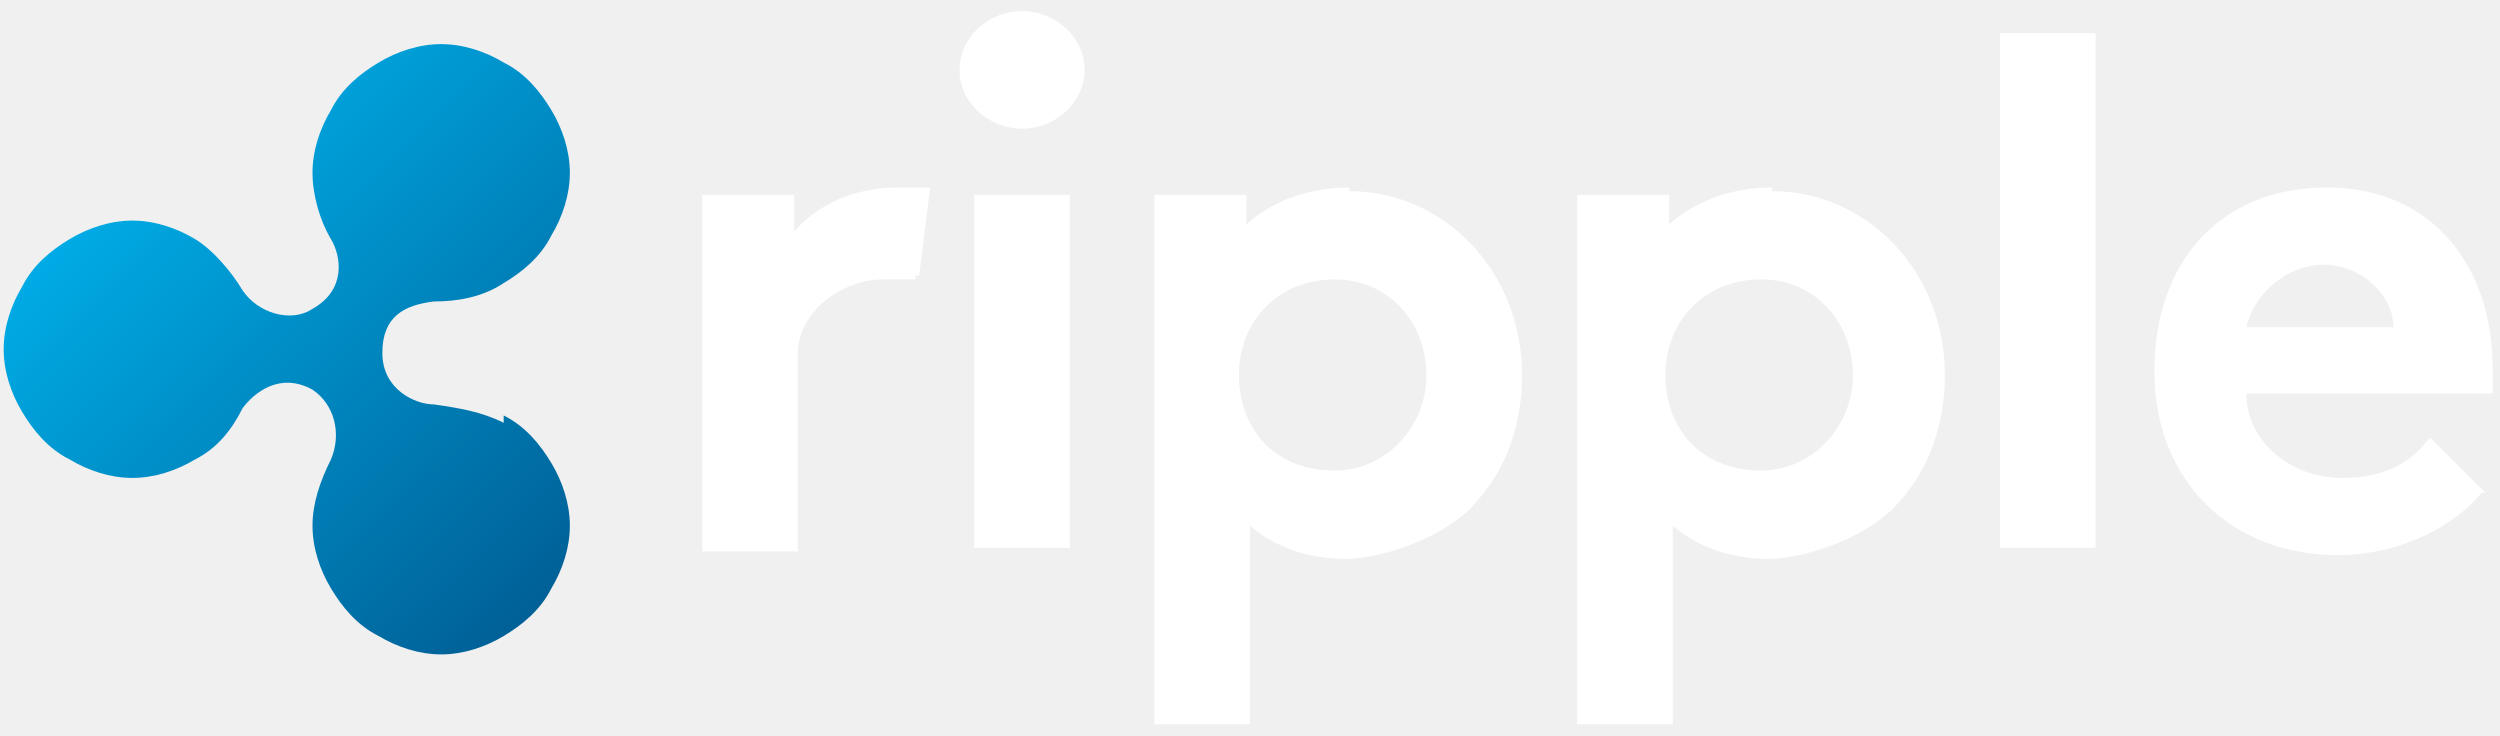
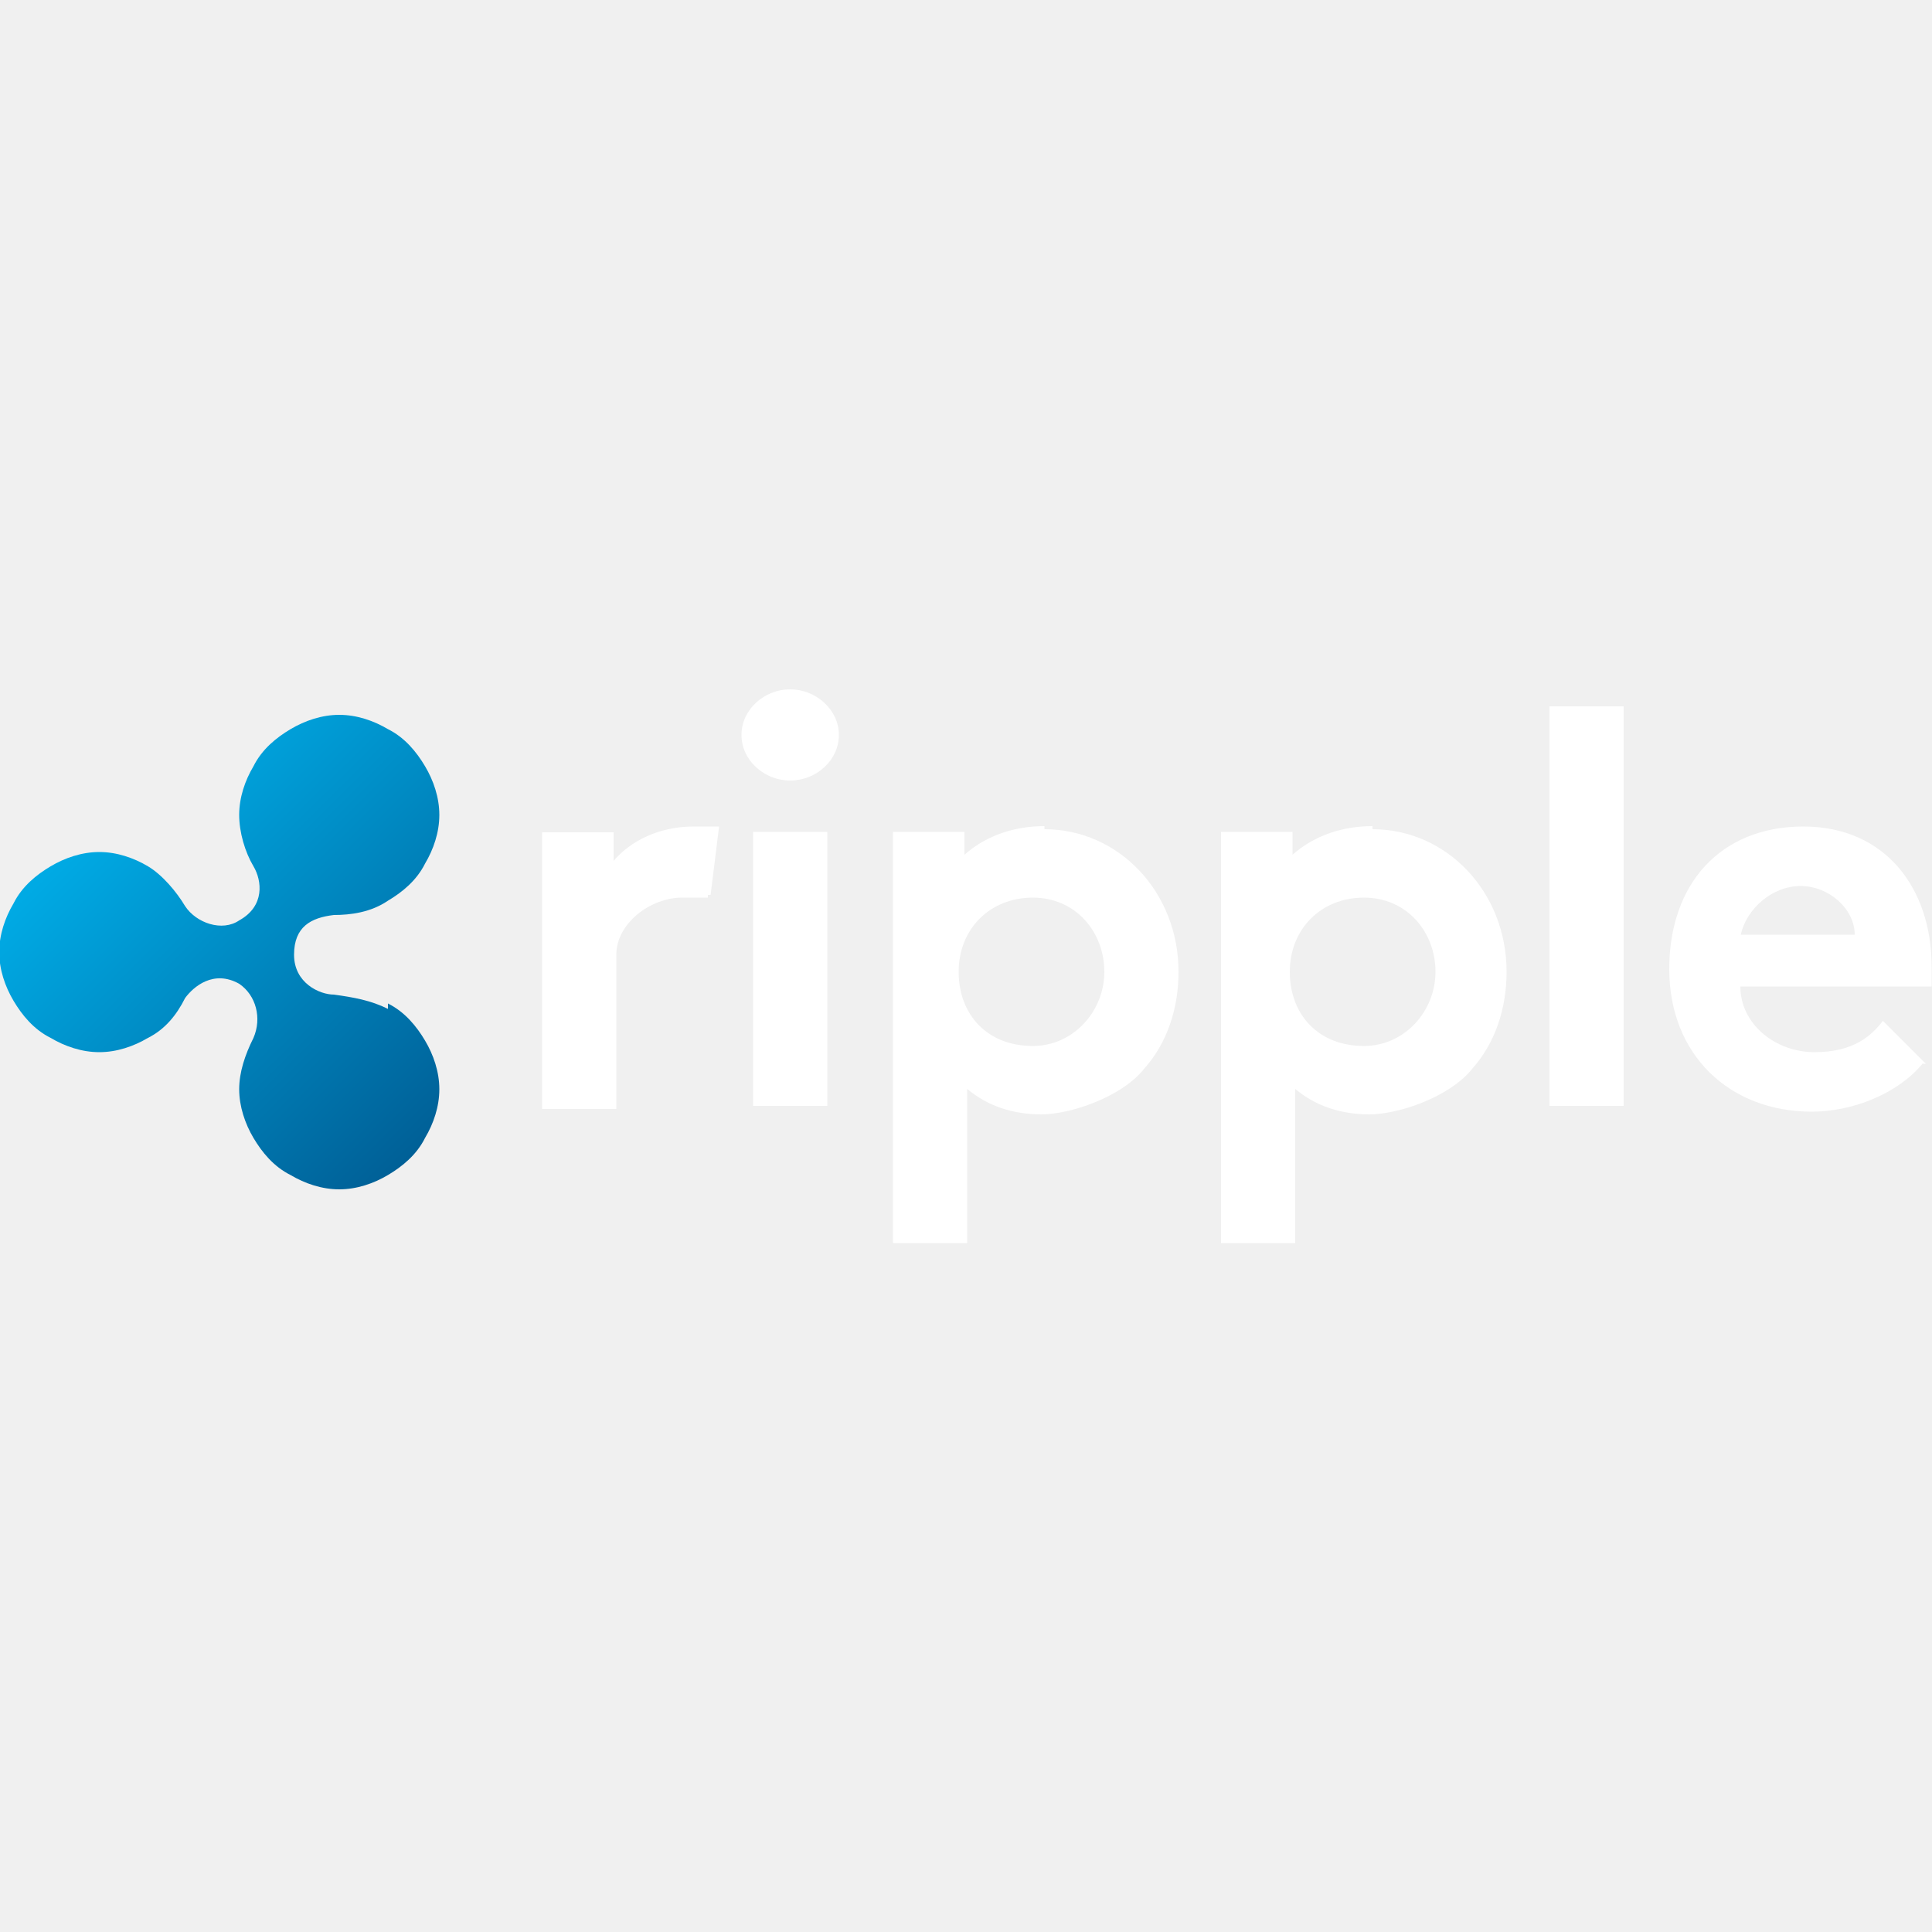
- <svg xmlns="http://www.w3.org/2000/svg" id="Layer_1" version="1.1" viewBox="0 0 68 20">
+ <svg xmlns="http://www.w3.org/2000/svg" id="Layer_1" version="1.1" viewBox="0 0 500 500">
  <defs>
    <style>
      .st0 {
        fill: url(#linear-gradient);
      }

      .st1 {
        fill: #fff;
      }
    </style>
-     <linearGradient id="linear-gradient" x1="4.6" y1="1061.9" x2="15.9" y2="1073.3" gradientTransform="translate(0 -1058)" gradientUnits="userSpaceOnUse">
+     <linearGradient id="linear-gradient" x1="33.3" y1="-761.6" x2="116.7" y2="-845.8" gradientTransform="translate(0 -556.7) scale(1 -1)" gradientUnits="userSpaceOnUse">
      <stop offset="0" stop-color="#00aae4" />
      <stop offset="1" stop-color="#006097" />
    </linearGradient>
  </defs>
-   <path class="st1" d="M24.9,7.6h-.9c-1.1,0-2.3.9-2.3,2v5.4h-2.6V5.3h2.5v1c.6-.7,1.6-1.2,2.8-1.2h.9l-.3,2.4h-.1Z" />
-   <path class="st1" d="M27.8.3c.9,0,1.7.7,1.7,1.6s-.8,1.6-1.7,1.6-1.7-.7-1.7-1.6.8-1.6,1.7-1.6ZM29.1,14.9h-2.6V5.3h2.6s0,9.6,0,9.6Z" />
-   <path class="st1" d="M36.7,5.1c-1,0-2,.3-2.8,1v-.8h-2.5v14.4h2.6v-5.4c.7.6,1.6.9,2.6.9s2.8-.6,3.6-1.6c.8-.9,1.2-2.1,1.2-3.4,0-2.8-2.1-5-4.7-5h0ZM36.3,12.8c-1.6,0-2.6-1.1-2.6-2.6s1.1-2.6,2.6-2.6,2.5,1.2,2.5,2.6-1.1,2.6-2.5,2.6Z" />
-   <path class="st1" d="M57,14.9h-2.6V.9h2.6v14.1h0Z" />
-   <path class="st1" d="M67.5,13.4c-.9,1.1-2.5,1.7-3.9,1.7-2.9,0-5-2-5-5s1.8-5,4.7-5,4.5,2.2,4.5,4.9v.7h-6.7c0,1.3,1.2,2.3,2.6,2.3s2-.6,2.4-1.1l1.5,1.5h0ZM65.1,8.9c0-.9-.9-1.7-1.9-1.7s-1.9.8-2.1,1.7h4Z" />
-   <path class="st1" d="M48.2,5.1c-1,0-2,.3-2.8,1v-.8h-2.5v14.4h2.6v-5.4c.7.6,1.6.9,2.6.9s2.8-.6,3.6-1.6c.8-.9,1.2-2.1,1.2-3.4,0-2.8-2.1-5-4.7-5h0ZM47.9,12.8c-1.6,0-2.6-1.1-2.6-2.6s1.1-2.6,2.6-2.6,2.5,1.2,2.5,2.6-1.1,2.6-2.5,2.6Z" />
-   <path class="st0" d="M13.7,11.5c-.6-.3-1.2-.4-1.9-.5-.5,0-1.4-.4-1.4-1.4s.6-1.3,1.4-1.4c.6,0,1.3-.1,1.9-.5.5-.3,1-.7,1.3-1.3.3-.5.5-1.1.5-1.7s-.2-1.2-.5-1.7-.7-1-1.3-1.3c-.5-.3-1.1-.5-1.7-.5s-1.2.2-1.7.5-1,.7-1.3,1.3c-.3.5-.5,1.1-.5,1.7s.2,1.3.5,1.8.4,1.4-.5,1.9c-.6.4-1.5.1-1.9-.5-.3-.5-.8-1.1-1.3-1.4-.5-.3-1.1-.5-1.7-.5s-1.2.2-1.7.5-1,.7-1.3,1.3c-.3.5-.5,1.1-.5,1.7s.2,1.2.5,1.7.7,1,1.3,1.3c.5.3,1.1.5,1.7.5s1.2-.2,1.7-.5c.6-.3,1-.8,1.3-1.4.3-.4,1-1,1.9-.5.6.4.8,1.2.5,1.9-.3.6-.5,1.2-.5,1.8s.2,1.2.5,1.7.7,1,1.3,1.3c.5.3,1.1.5,1.7.5s1.2-.2,1.7-.5,1-.7,1.3-1.3c.3-.5.5-1.1.5-1.7s-.2-1.2-.5-1.7-.7-1-1.3-1.3v.2Z" />
+   <path class="st1" d="M183.1,232.3h-6.6c-8.1,0-17,6.6-17,14.8v39.9h-19.2v-71.6h18.5v7.4c4.4-5.2,11.8-8.9,20.7-8.9h6.6l-2.2,17.7h-.7v.7Z" />
+   <path class="st1" d="M204.5,178.4c6.6,0,12.6,5.2,12.6,11.8s-5.9,11.8-12.6,11.8-12.6-5.2-12.6-11.8,5.9-11.8,12.6-11.8ZM214.1,286.2h-19.2v-70.9h19.2s0,70.9,0,70.9Z" />
+   <path class="st1" d="M270.3,213.8c-7.4,0-14.8,2.2-20.7,7.4v-5.9h-18.5v106.4h19.2v-39.9c5.2,4.4,11.8,6.6,19.2,6.6s20.7-4.4,26.6-11.8c5.9-6.6,8.9-15.5,8.9-25.1,0-20.7-15.5-36.9-34.7-36.9h0v-.7ZM267.3,270.7c-11.8,0-19.2-8.1-19.2-19.2s8.1-19.2,19.2-19.2,18.5,8.9,18.5,19.2-8.1,19.2-18.5,19.2Z" />
+   <path class="st1" d="M420.2,286.2h-19.2v-103.4h19.2v104.1h0v-.7Z" />
+   <path class="st1" d="M497.7,275.1c-6.6,8.1-18.5,12.6-28.8,12.6-21.4,0-36.9-14.8-36.9-36.9s13.3-36.9,34.7-36.9,33.2,16.2,33.2,36.2v5.2h-49.5c0,9.6,8.9,17,19.2,17s14.8-4.4,17.7-8.1l11.1,11.1h-.7ZM480,241.9c0-6.6-6.6-12.6-14-12.6s-14,5.9-15.5,12.6h29.5Z" />
+   <path class="st1" d="M355.2,213.8c-7.4,0-14.8,2.2-20.7,7.4v-5.9h-18.5v106.4h19.2v-39.9c5.2,4.4,11.8,6.6,19.2,6.6s20.7-4.4,26.6-11.8c5.9-6.6,8.9-15.5,8.9-25.1,0-20.7-15.5-36.9-34.7-36.9h0v-.7ZM353,270.7c-11.8,0-19.2-8.1-19.2-19.2s8.1-19.2,19.2-19.2,18.5,8.9,18.5,19.2-8.1,19.2-18.5,19.2Z" />
+   <path class="st0" d="M100.4,261.1c-4.4-2.2-8.9-3-14-3.7-3.7,0-10.3-3-10.3-10.3s4.4-9.6,10.3-10.3c4.4,0,9.6-.7,14-3.7,3.7-2.2,7.4-5.2,9.6-9.6,2.2-3.7,3.7-8.1,3.7-12.6s-1.5-8.9-3.7-12.6-5.2-7.4-9.6-9.6c-3.7-2.2-8.1-3.7-12.6-3.7s-8.9,1.5-12.6,3.7-7.4,5.2-9.6,9.6c-2.2,3.7-3.7,8.1-3.7,12.6s1.5,9.6,3.7,13.3,3,10.3-3.7,14c-4.4,3-11.1.7-14-3.7-2.2-3.7-5.9-8.1-9.6-10.3-3.7-2.2-8.1-3.7-12.6-3.7s-8.9,1.5-12.6,3.7-7.4,5.2-9.6,9.6c-2.2,3.7-3.7,8.1-3.7,12.6s1.5,8.9,3.7,12.6,5.2,7.4,9.6,9.6c3.7,2.2,8.1,3.7,12.6,3.7s8.9-1.5,12.6-3.7c4.4-2.2,7.4-5.9,9.6-10.3,2.2-3,7.4-7.4,14-3.7,4.4,3,5.9,8.9,3.7,14-2.2,4.4-3.7,8.9-3.7,13.3s1.5,8.9,3.7,12.6,5.2,7.4,9.6,9.6c3.7,2.2,8.1,3.7,12.6,3.7s8.9-1.5,12.6-3.7,7.4-5.2,9.6-9.6c2.2-3.7,3.7-8.1,3.7-12.6s-1.5-8.9-3.7-12.6-5.2-7.4-9.6-9.6v1.5Z" />
</svg>
